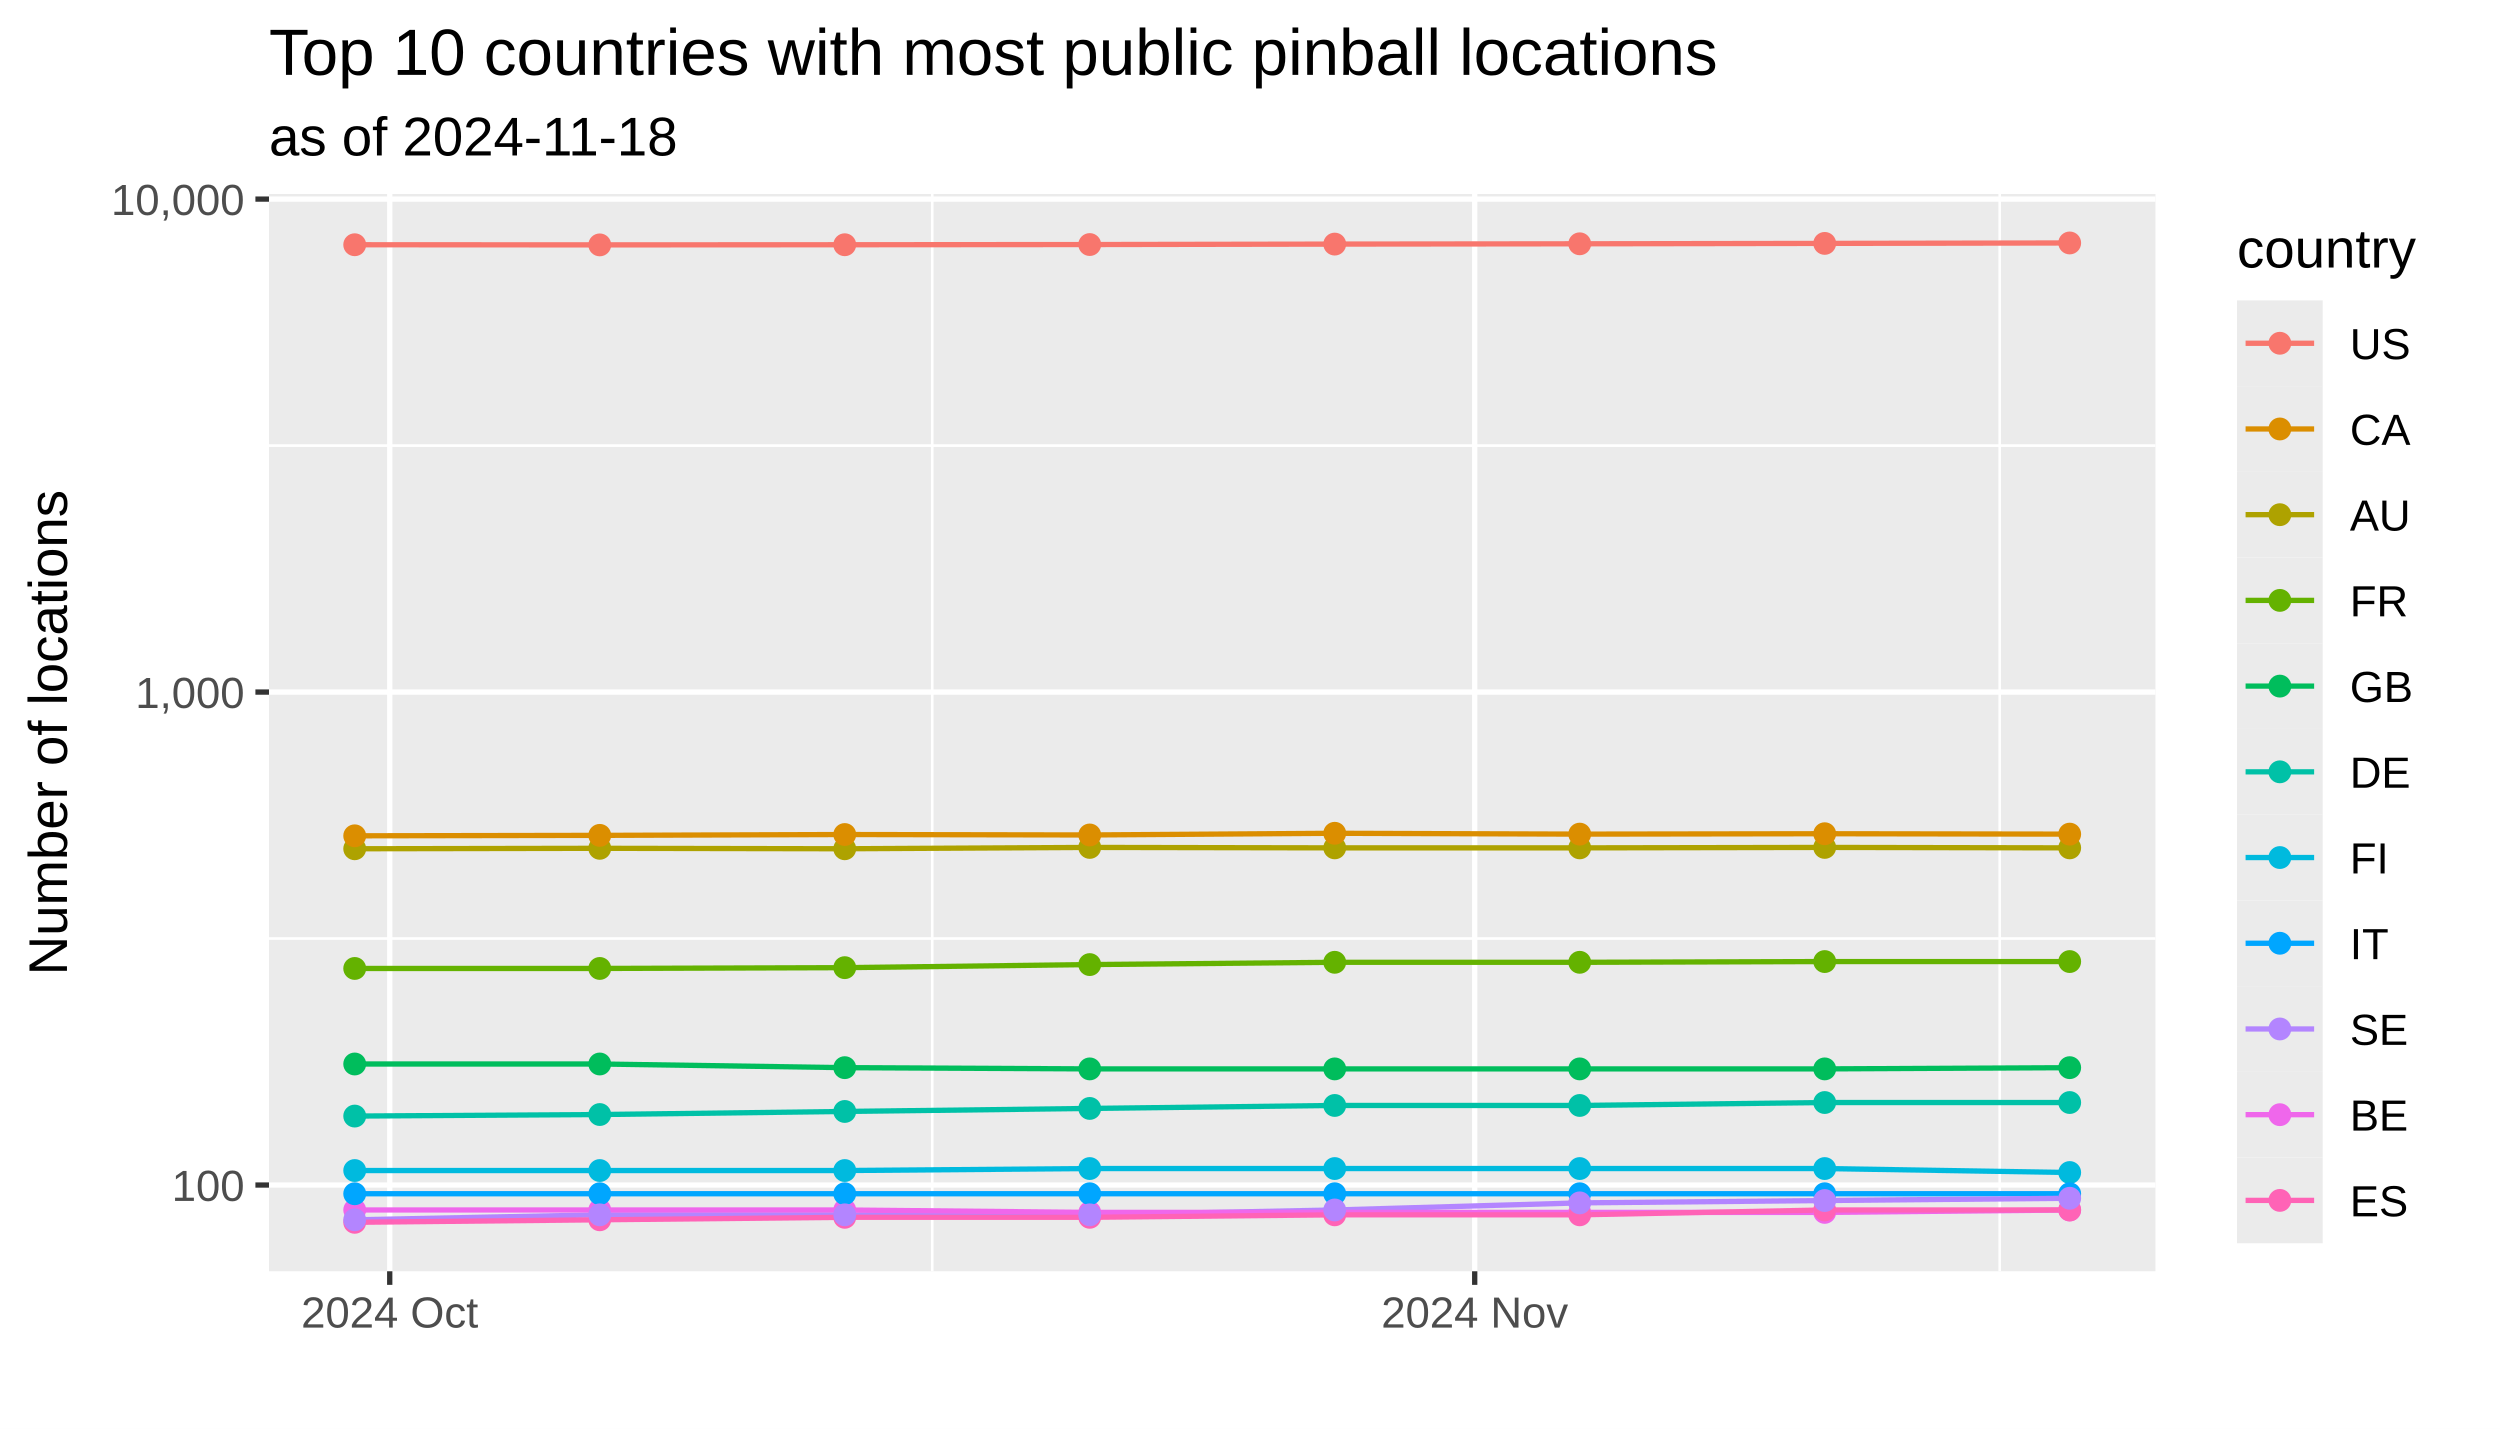
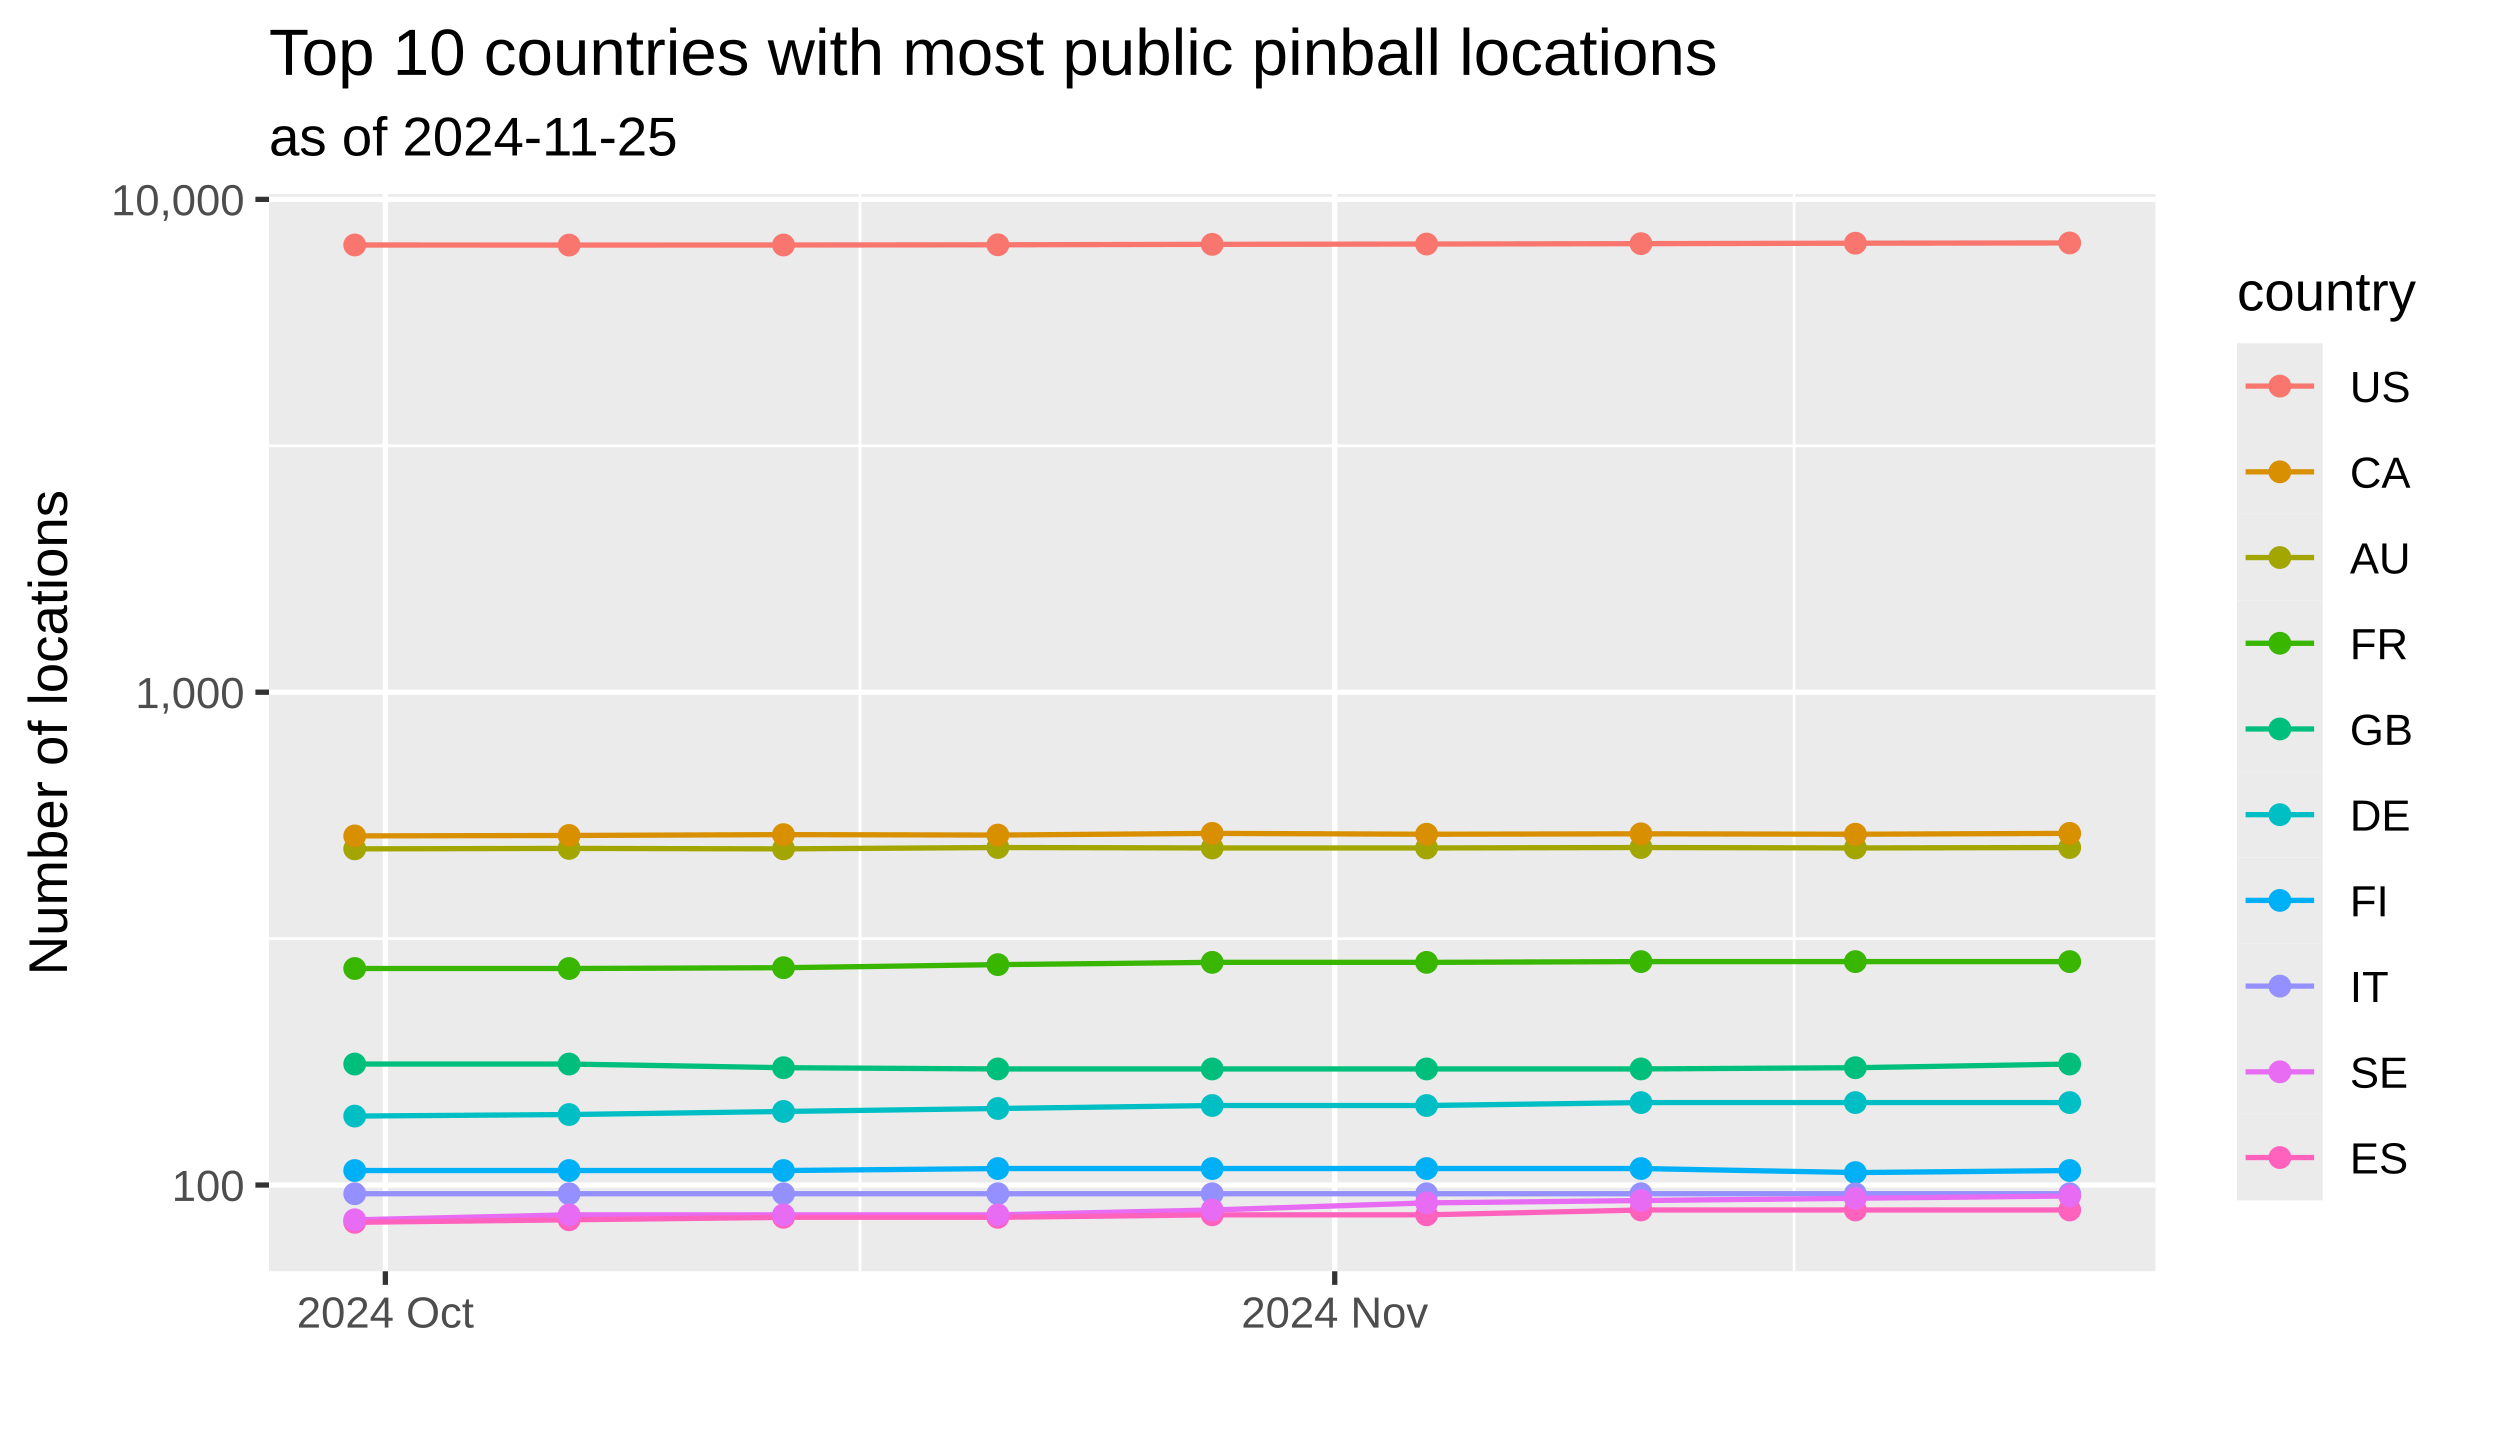
<svg xmlns="http://www.w3.org/2000/svg" class="svglite" width="504.00pt" height="288.00pt" viewBox="0 0 504.00 288.00">
  <defs>
    <style type="text/css">
    .svglite line, .svglite polyline, .svglite polygon, .svglite path, .svglite rect, .svglite circle {
      fill: none;
      stroke: #000000;
      stroke-linecap: round;
      stroke-linejoin: round;
      stroke-miterlimit: 10.00;
    }
    .svglite text {
      white-space: pre;
    }
  </style>
  </defs>
  <rect width="100%" height="100%" style="stroke: none; fill: #FFFFFF;" />
  <defs>
    <clipPath id="cpMC4wMHw1MDQuMDB8MC4wMHwyODguMDA=">
      <rect x="0.00" y="0.00" width="504.00" height="288.00" />
    </clipPath>
  </defs>
  <g clip-path="url(#cpMC4wMHw1MDQuMDB8MC4wMHwyODguMDA=)">
    <rect x="-0" y="0.00" width="504.00" height="288.00" style="stroke-width: 1.07; stroke: #FFFFFF; fill: #FFFFFF;" />
  </g>
  <defs>
    <clipPath id="cpNTQuMjN8NDM0LjU0fDM5LjExfDI1Ni4yOQ==">
      <rect x="54.23" y="39.11" width="380.31" height="217.18" />
    </clipPath>
  </defs>
  <g clip-path="url(#cpNTQuMjN8NDM0LjU0fDM5LjExfDI1Ni4yOQ==)">
    <rect x="54.23" y="39.11" width="380.31" height="217.18" style="stroke-width: 1.07; stroke: none; fill: #EBEBEB;" />
-     <polyline points="54.23,189.21 434.54,189.21 " style="stroke-width: 0.53; stroke: #FFFFFF; stroke-linecap: butt;" />
-     <polyline points="54.23,89.83 434.54,89.83 " style="stroke-width: 0.53; stroke: #FFFFFF; stroke-linecap: butt;" />
-     <polyline points="187.94,256.29 187.94,39.11 " style="stroke-width: 0.53; stroke: #FFFFFF; stroke-linecap: butt;" />
-     <polyline points="403.14,256.29 403.14,39.11 " style="stroke-width: 0.53; stroke: #FFFFFF; stroke-linecap: butt;" />
+     <polyline points="54.23,189.22 434.54,189.22 " style="stroke-width: 0.53; stroke: #FFFFFF; stroke-linecap: butt;" />
+     <polyline points="54.23,89.87 434.54,89.87 " style="stroke-width: 0.53; stroke: #FFFFFF; stroke-linecap: butt;" />
+     <polyline points="173.38,256.29 173.38,39.11 " style="stroke-width: 0.53; stroke: #FFFFFF; stroke-linecap: butt;" />
+     <polyline points="361.69,256.29 361.69,39.11 " style="stroke-width: 0.53; stroke: #FFFFFF; stroke-linecap: butt;" />
    <polyline points="54.23,238.90 434.54,238.90 " style="stroke-width: 1.07; stroke: #FFFFFF; stroke-linecap: butt;" />
-     <polyline points="54.23,139.52 434.54,139.52 " style="stroke-width: 1.07; stroke: #FFFFFF; stroke-linecap: butt;" />
-     <polyline points="54.23,40.14 434.54,40.14 " style="stroke-width: 1.07; stroke: #FFFFFF; stroke-linecap: butt;" />
-     <polyline points="78.57,256.29 78.57,39.11 " style="stroke-width: 1.07; stroke: #FFFFFF; stroke-linecap: butt;" />
-     <polyline points="297.30,256.29 297.30,39.11 " style="stroke-width: 1.07; stroke: #FFFFFF; stroke-linecap: butt;" />
-     <polyline points="71.51,49.34 120.91,49.37 170.30,49.34 219.69,49.30 269.08,49.21 318.47,49.15 367.86,49.07 417.25,48.98 " style="stroke-width: 1.07; stroke: #F8766D; stroke-linecap: butt;" />
-     <polyline points="71.51,168.50 120.91,168.41 170.30,168.24 219.69,168.33 269.08,167.99 318.47,168.16 367.86,168.08 417.25,168.16 " style="stroke-width: 1.07; stroke: #DB8E00; stroke-linecap: butt;" />
-     <polyline points="71.51,171.11 120.91,171.02 170.30,171.11 219.69,170.84 269.08,170.93 318.47,170.93 367.86,170.84 417.25,170.93 " style="stroke-width: 1.07; stroke: #AEA200; stroke-linecap: butt;" />
-     <polyline points="71.51,195.24 120.91,195.24 170.30,195.08 219.69,194.46 269.08,194.00 318.47,194.00 367.86,193.85 417.25,193.85 " style="stroke-width: 1.07; stroke: #64B200; stroke-linecap: butt;" />
-     <polyline points="71.51,214.50 120.91,214.50 170.30,215.24 219.69,215.49 269.08,215.49 318.47,215.49 367.86,215.49 417.25,215.24 " style="stroke-width: 1.07; stroke: #00BD5C; stroke-linecap: butt;" />
-     <polyline points="71.51,225.00 120.91,224.69 170.30,224.07 219.69,223.46 269.08,222.86 318.47,222.86 367.86,222.27 417.25,222.27 " style="stroke-width: 1.07; stroke: #00C1A7; stroke-linecap: butt;" />
-     <polyline points="71.51,235.98 120.91,235.98 170.30,235.98 219.69,235.58 269.08,235.58 318.47,235.58 367.86,235.58 417.25,236.38 " style="stroke-width: 1.07; stroke: #00BADE; stroke-linecap: butt;" />
-     <polyline points="71.51,240.66 120.91,240.66 170.30,240.66 219.69,240.66 269.08,240.66 318.47,240.66 367.86,240.66 417.25,240.66 " style="stroke-width: 1.07; stroke: #00A6FF; stroke-linecap: butt;" />
-     <polyline points="71.51,245.91 120.91,244.91 170.30,244.91 219.69,244.91 269.08,243.93 318.47,242.50 367.86,242.03 417.25,241.57 " style="stroke-width: 1.07; stroke: #B385FF; stroke-linecap: butt;" />
-     <polyline points="71.51,243.93 120.91,243.93 170.30,243.93 219.69,244.42 269.08,244.42 318.47,244.42 367.86,244.42 417.25,243.93 " style="stroke-width: 1.07; stroke: #EF67EB; stroke-linecap: butt;" />
-     <polyline points="71.51,246.42 120.91,245.91 170.30,245.41 219.69,245.41 269.08,244.91 318.47,244.91 367.86,243.93 417.25,243.93 " style="stroke-width: 1.07; stroke: #FF63B6; stroke-linecap: butt;" />
-     <circle cx="71.51" cy="171.11" r="1.95" style="stroke-width: 0.71; stroke: #AEA200; fill: #AEA200;" />
-     <circle cx="71.51" cy="243.93" r="1.95" style="stroke-width: 0.71; stroke: #EF67EB; fill: #EF67EB;" />
-     <circle cx="71.51" cy="168.50" r="1.95" style="stroke-width: 0.71; stroke: #DB8E00; fill: #DB8E00;" />
-     <circle cx="71.51" cy="225.00" r="1.95" style="stroke-width: 0.71; stroke: #00C1A7; fill: #00C1A7;" />
-     <circle cx="71.51" cy="246.42" r="1.95" style="stroke-width: 0.71; stroke: #FF63B6; fill: #FF63B6;" />
-     <circle cx="71.51" cy="235.98" r="1.95" style="stroke-width: 0.71; stroke: #00BADE; fill: #00BADE;" />
-     <circle cx="71.51" cy="195.24" r="1.95" style="stroke-width: 0.71; stroke: #64B200; fill: #64B200;" />
-     <circle cx="71.51" cy="214.50" r="1.95" style="stroke-width: 0.71; stroke: #00BD5C; fill: #00BD5C;" />
-     <circle cx="71.51" cy="240.66" r="1.95" style="stroke-width: 0.71; stroke: #00A6FF; fill: #00A6FF;" />
-     <circle cx="71.51" cy="245.91" r="1.95" style="stroke-width: 0.71; stroke: #B385FF; fill: #B385FF;" />
-     <circle cx="71.51" cy="49.34" r="1.95" style="stroke-width: 0.71; stroke: #F8766D; fill: #F8766D;" />
-     <circle cx="120.91" cy="171.02" r="1.95" style="stroke-width: 0.71; stroke: #AEA200; fill: #AEA200;" />
-     <circle cx="120.91" cy="243.93" r="1.95" style="stroke-width: 0.71; stroke: #EF67EB; fill: #EF67EB;" />
-     <circle cx="120.91" cy="168.41" r="1.95" style="stroke-width: 0.71; stroke: #DB8E00; fill: #DB8E00;" />
-     <circle cx="120.91" cy="224.69" r="1.95" style="stroke-width: 0.71; stroke: #00C1A7; fill: #00C1A7;" />
-     <circle cx="120.91" cy="245.91" r="1.95" style="stroke-width: 0.71; stroke: #FF63B6; fill: #FF63B6;" />
-     <circle cx="120.91" cy="235.98" r="1.95" style="stroke-width: 0.71; stroke: #00BADE; fill: #00BADE;" />
-     <circle cx="120.91" cy="195.24" r="1.95" style="stroke-width: 0.71; stroke: #64B200; fill: #64B200;" />
-     <circle cx="120.91" cy="214.50" r="1.95" style="stroke-width: 0.71; stroke: #00BD5C; fill: #00BD5C;" />
-     <circle cx="120.91" cy="240.66" r="1.95" style="stroke-width: 0.71; stroke: #00A6FF; fill: #00A6FF;" />
-     <circle cx="120.91" cy="244.91" r="1.95" style="stroke-width: 0.71; stroke: #B385FF; fill: #B385FF;" />
-     <circle cx="120.91" cy="49.37" r="1.95" style="stroke-width: 0.71; stroke: #F8766D; fill: #F8766D;" />
-     <circle cx="170.30" cy="171.11" r="1.95" style="stroke-width: 0.71; stroke: #AEA200; fill: #AEA200;" />
-     <circle cx="170.30" cy="243.93" r="1.95" style="stroke-width: 0.71; stroke: #EF67EB; fill: #EF67EB;" />
-     <circle cx="170.30" cy="168.24" r="1.95" style="stroke-width: 0.71; stroke: #DB8E00; fill: #DB8E00;" />
-     <circle cx="170.30" cy="224.07" r="1.95" style="stroke-width: 0.71; stroke: #00C1A7; fill: #00C1A7;" />
-     <circle cx="170.30" cy="245.41" r="1.95" style="stroke-width: 0.71; stroke: #FF63B6; fill: #FF63B6;" />
-     <circle cx="170.30" cy="235.98" r="1.95" style="stroke-width: 0.71; stroke: #00BADE; fill: #00BADE;" />
-     <circle cx="170.30" cy="195.08" r="1.95" style="stroke-width: 0.71; stroke: #64B200; fill: #64B200;" />
-     <circle cx="170.30" cy="215.24" r="1.95" style="stroke-width: 0.71; stroke: #00BD5C; fill: #00BD5C;" />
-     <circle cx="170.30" cy="240.66" r="1.95" style="stroke-width: 0.71; stroke: #00A6FF; fill: #00A6FF;" />
-     <circle cx="170.30" cy="244.91" r="1.95" style="stroke-width: 0.71; stroke: #B385FF; fill: #B385FF;" />
-     <circle cx="170.30" cy="49.34" r="1.95" style="stroke-width: 0.71; stroke: #F8766D; fill: #F8766D;" />
-     <circle cx="219.69" cy="170.84" r="1.95" style="stroke-width: 0.71; stroke: #AEA200; fill: #AEA200;" />
-     <circle cx="219.69" cy="244.42" r="1.95" style="stroke-width: 0.71; stroke: #EF67EB; fill: #EF67EB;" />
-     <circle cx="219.69" cy="168.33" r="1.95" style="stroke-width: 0.71; stroke: #DB8E00; fill: #DB8E00;" />
-     <circle cx="219.69" cy="223.46" r="1.95" style="stroke-width: 0.71; stroke: #00C1A7; fill: #00C1A7;" />
-     <circle cx="219.69" cy="245.41" r="1.95" style="stroke-width: 0.71; stroke: #FF63B6; fill: #FF63B6;" />
-     <circle cx="219.69" cy="235.58" r="1.95" style="stroke-width: 0.71; stroke: #00BADE; fill: #00BADE;" />
-     <circle cx="219.69" cy="194.46" r="1.95" style="stroke-width: 0.71; stroke: #64B200; fill: #64B200;" />
-     <circle cx="219.69" cy="215.49" r="1.95" style="stroke-width: 0.71; stroke: #00BD5C; fill: #00BD5C;" />
-     <circle cx="219.69" cy="240.66" r="1.95" style="stroke-width: 0.71; stroke: #00A6FF; fill: #00A6FF;" />
-     <circle cx="219.69" cy="244.91" r="1.95" style="stroke-width: 0.71; stroke: #B385FF; fill: #B385FF;" />
-     <circle cx="219.69" cy="49.30" r="1.95" style="stroke-width: 0.71; stroke: #F8766D; fill: #F8766D;" />
-     <circle cx="269.08" cy="170.93" r="1.95" style="stroke-width: 0.71; stroke: #AEA200; fill: #AEA200;" />
-     <circle cx="269.08" cy="244.42" r="1.95" style="stroke-width: 0.71; stroke: #EF67EB; fill: #EF67EB;" />
-     <circle cx="269.08" cy="167.99" r="1.95" style="stroke-width: 0.71; stroke: #DB8E00; fill: #DB8E00;" />
-     <circle cx="269.08" cy="222.86" r="1.95" style="stroke-width: 0.71; stroke: #00C1A7; fill: #00C1A7;" />
-     <circle cx="269.08" cy="244.91" r="1.95" style="stroke-width: 0.71; stroke: #FF63B6; fill: #FF63B6;" />
-     <circle cx="269.08" cy="235.58" r="1.95" style="stroke-width: 0.71; stroke: #00BADE; fill: #00BADE;" />
-     <circle cx="269.08" cy="194.00" r="1.95" style="stroke-width: 0.71; stroke: #64B200; fill: #64B200;" />
-     <circle cx="269.08" cy="215.49" r="1.95" style="stroke-width: 0.71; stroke: #00BD5C; fill: #00BD5C;" />
-     <circle cx="269.08" cy="240.66" r="1.95" style="stroke-width: 0.71; stroke: #00A6FF; fill: #00A6FF;" />
-     <circle cx="269.08" cy="243.93" r="1.95" style="stroke-width: 0.71; stroke: #B385FF; fill: #B385FF;" />
-     <circle cx="269.08" cy="49.21" r="1.95" style="stroke-width: 0.71; stroke: #F8766D; fill: #F8766D;" />
-     <circle cx="318.47" cy="170.93" r="1.95" style="stroke-width: 0.71; stroke: #AEA200; fill: #AEA200;" />
-     <circle cx="318.47" cy="244.42" r="1.95" style="stroke-width: 0.71; stroke: #EF67EB; fill: #EF67EB;" />
-     <circle cx="318.47" cy="168.16" r="1.95" style="stroke-width: 0.71; stroke: #DB8E00; fill: #DB8E00;" />
-     <circle cx="318.47" cy="222.86" r="1.95" style="stroke-width: 0.71; stroke: #00C1A7; fill: #00C1A7;" />
-     <circle cx="318.47" cy="244.91" r="1.95" style="stroke-width: 0.71; stroke: #FF63B6; fill: #FF63B6;" />
-     <circle cx="318.47" cy="235.58" r="1.95" style="stroke-width: 0.71; stroke: #00BADE; fill: #00BADE;" />
-     <circle cx="318.47" cy="194.00" r="1.95" style="stroke-width: 0.71; stroke: #64B200; fill: #64B200;" />
-     <circle cx="318.47" cy="215.49" r="1.95" style="stroke-width: 0.71; stroke: #00BD5C; fill: #00BD5C;" />
-     <circle cx="318.47" cy="240.66" r="1.95" style="stroke-width: 0.71; stroke: #00A6FF; fill: #00A6FF;" />
-     <circle cx="318.47" cy="242.50" r="1.95" style="stroke-width: 0.71; stroke: #B385FF; fill: #B385FF;" />
-     <circle cx="318.47" cy="49.15" r="1.95" style="stroke-width: 0.71; stroke: #F8766D; fill: #F8766D;" />
-     <circle cx="367.86" cy="170.84" r="1.95" style="stroke-width: 0.71; stroke: #AEA200; fill: #AEA200;" />
-     <circle cx="367.86" cy="244.42" r="1.95" style="stroke-width: 0.71; stroke: #EF67EB; fill: #EF67EB;" />
-     <circle cx="367.86" cy="168.08" r="1.95" style="stroke-width: 0.71; stroke: #DB8E00; fill: #DB8E00;" />
-     <circle cx="367.86" cy="222.27" r="1.95" style="stroke-width: 0.71; stroke: #00C1A7; fill: #00C1A7;" />
-     <circle cx="367.86" cy="243.93" r="1.95" style="stroke-width: 0.71; stroke: #FF63B6; fill: #FF63B6;" />
-     <circle cx="367.86" cy="235.58" r="1.95" style="stroke-width: 0.71; stroke: #00BADE; fill: #00BADE;" />
-     <circle cx="367.86" cy="193.85" r="1.95" style="stroke-width: 0.71; stroke: #64B200; fill: #64B200;" />
-     <circle cx="367.86" cy="215.49" r="1.95" style="stroke-width: 0.71; stroke: #00BD5C; fill: #00BD5C;" />
-     <circle cx="367.86" cy="240.66" r="1.95" style="stroke-width: 0.71; stroke: #00A6FF; fill: #00A6FF;" />
-     <circle cx="367.86" cy="242.03" r="1.95" style="stroke-width: 0.71; stroke: #B385FF; fill: #B385FF;" />
-     <circle cx="367.86" cy="49.07" r="1.95" style="stroke-width: 0.71; stroke: #F8766D; fill: #F8766D;" />
-     <circle cx="417.25" cy="170.93" r="1.95" style="stroke-width: 0.71; stroke: #AEA200; fill: #AEA200;" />
-     <circle cx="417.25" cy="243.93" r="1.95" style="stroke-width: 0.71; stroke: #EF67EB; fill: #EF67EB;" />
-     <circle cx="417.25" cy="168.16" r="1.95" style="stroke-width: 0.71; stroke: #DB8E00; fill: #DB8E00;" />
-     <circle cx="417.25" cy="222.27" r="1.95" style="stroke-width: 0.71; stroke: #00C1A7; fill: #00C1A7;" />
-     <circle cx="417.25" cy="243.93" r="1.95" style="stroke-width: 0.71; stroke: #FF63B6; fill: #FF63B6;" />
-     <circle cx="417.25" cy="236.38" r="1.95" style="stroke-width: 0.71; stroke: #00BADE; fill: #00BADE;" />
-     <circle cx="417.25" cy="193.85" r="1.95" style="stroke-width: 0.71; stroke: #64B200; fill: #64B200;" />
-     <circle cx="417.25" cy="215.24" r="1.95" style="stroke-width: 0.71; stroke: #00BD5C; fill: #00BD5C;" />
-     <circle cx="417.25" cy="240.66" r="1.95" style="stroke-width: 0.71; stroke: #00A6FF; fill: #00A6FF;" />
-     <circle cx="417.25" cy="241.57" r="1.95" style="stroke-width: 0.71; stroke: #B385FF; fill: #B385FF;" />
+     <polyline points="54.23,139.55 434.54,139.55 " style="stroke-width: 1.07; stroke: #FFFFFF; stroke-linecap: butt;" />
+     <polyline points="54.23,40.19 434.54,40.19 " style="stroke-width: 1.07; stroke: #FFFFFF; stroke-linecap: butt;" />
+     <polyline points="77.69,256.29 77.69,39.11 " style="stroke-width: 1.07; stroke: #FFFFFF; stroke-linecap: butt;" />
+     <polyline points="269.08,256.29 269.08,39.11 " style="stroke-width: 1.07; stroke: #FFFFFF; stroke-linecap: butt;" />
+     <polyline points="71.51,49.39 114.73,49.41 157.95,49.39 201.17,49.35 244.38,49.26 287.60,49.20 330.82,49.12 374.04,49.03 417.25,48.98 " style="stroke-width: 1.07; stroke: #F8766D; stroke-linecap: butt;" />
+     <polyline points="71.51,168.52 114.73,168.43 157.95,168.26 201.17,168.35 244.38,168.01 287.60,168.18 330.82,168.10 374.04,168.18 417.25,168.01 " style="stroke-width: 1.07; stroke: #D89000; stroke-linecap: butt;" />
+     <polyline points="71.51,171.13 114.73,171.04 157.95,171.13 201.17,170.86 244.38,170.95 287.60,170.95 330.82,170.86 374.04,170.95 417.25,170.86 " style="stroke-width: 1.07; stroke: #A3A500; stroke-linecap: butt;" />
+     <polyline points="71.51,195.25 114.73,195.25 157.95,195.09 201.17,194.47 244.38,194.01 287.60,194.01 330.82,193.86 374.04,193.86 417.25,193.86 " style="stroke-width: 1.07; stroke: #39B600; stroke-linecap: butt;" />
+     <polyline points="71.51,214.51 114.73,214.51 157.95,215.25 201.17,215.50 244.38,215.50 287.60,215.50 330.82,215.50 374.04,215.25 417.25,214.51 " style="stroke-width: 1.07; stroke: #00BF7D; stroke-linecap: butt;" />
+     <polyline points="71.51,225.00 114.73,224.69 157.95,224.07 201.17,223.47 244.38,222.87 287.60,222.87 330.82,222.28 374.04,222.28 417.25,222.28 " style="stroke-width: 1.07; stroke: #00BFC4; stroke-linecap: butt;" />
+     <polyline points="71.51,235.98 114.73,235.98 157.95,235.98 201.17,235.58 244.38,235.58 287.60,235.58 330.82,235.58 374.04,236.39 417.25,235.98 " style="stroke-width: 1.07; stroke: #00B0F6; stroke-linecap: butt;" />
+     <polyline points="71.51,240.66 114.73,240.66 157.95,240.66 201.17,240.66 244.38,240.66 287.60,240.66 330.82,240.66 374.04,240.66 417.25,240.66 " style="stroke-width: 1.07; stroke: #9590FF; stroke-linecap: butt;" />
+     <polyline points="71.51,245.91 114.73,244.91 157.95,244.91 201.17,244.91 244.38,243.93 287.60,242.50 330.82,242.03 374.04,241.57 417.25,241.11 " style="stroke-width: 1.07; stroke: #E76BF3; stroke-linecap: butt;" />
+     <polyline points="71.51,246.42 114.73,245.91 157.95,245.41 201.17,245.41 244.38,244.91 287.60,244.91 330.82,243.93 374.04,243.93 417.25,243.93 " style="stroke-width: 1.07; stroke: #FF62BC; stroke-linecap: butt;" />
+     <circle cx="71.51" cy="171.13" r="1.95" style="stroke-width: 0.71; stroke: #A3A500; fill: #A3A500;" />
+     <circle cx="71.51" cy="168.52" r="1.95" style="stroke-width: 0.71; stroke: #D89000; fill: #D89000;" />
+     <circle cx="71.51" cy="225.00" r="1.95" style="stroke-width: 0.71; stroke: #00BFC4; fill: #00BFC4;" />
+     <circle cx="71.51" cy="246.42" r="1.95" style="stroke-width: 0.71; stroke: #FF62BC; fill: #FF62BC;" />
+     <circle cx="71.51" cy="235.98" r="1.95" style="stroke-width: 0.71; stroke: #00B0F6; fill: #00B0F6;" />
+     <circle cx="71.51" cy="195.25" r="1.95" style="stroke-width: 0.71; stroke: #39B600; fill: #39B600;" />
+     <circle cx="71.51" cy="214.51" r="1.95" style="stroke-width: 0.71; stroke: #00BF7D; fill: #00BF7D;" />
+     <circle cx="71.51" cy="240.66" r="1.95" style="stroke-width: 0.71; stroke: #9590FF; fill: #9590FF;" />
+     <circle cx="71.51" cy="245.91" r="1.95" style="stroke-width: 0.71; stroke: #E76BF3; fill: #E76BF3;" />
+     <circle cx="71.51" cy="49.39" r="1.95" style="stroke-width: 0.71; stroke: #F8766D; fill: #F8766D;" />
+     <circle cx="114.73" cy="171.04" r="1.95" style="stroke-width: 0.71; stroke: #A3A500; fill: #A3A500;" />
+     <circle cx="114.73" cy="168.43" r="1.95" style="stroke-width: 0.71; stroke: #D89000; fill: #D89000;" />
+     <circle cx="114.73" cy="224.69" r="1.95" style="stroke-width: 0.71; stroke: #00BFC4; fill: #00BFC4;" />
+     <circle cx="114.73" cy="245.91" r="1.95" style="stroke-width: 0.71; stroke: #FF62BC; fill: #FF62BC;" />
+     <circle cx="114.73" cy="235.98" r="1.95" style="stroke-width: 0.71; stroke: #00B0F6; fill: #00B0F6;" />
+     <circle cx="114.73" cy="195.25" r="1.95" style="stroke-width: 0.71; stroke: #39B600; fill: #39B600;" />
+     <circle cx="114.73" cy="214.51" r="1.95" style="stroke-width: 0.71; stroke: #00BF7D; fill: #00BF7D;" />
+     <circle cx="114.73" cy="240.66" r="1.95" style="stroke-width: 0.71; stroke: #9590FF; fill: #9590FF;" />
+     <circle cx="114.73" cy="244.91" r="1.95" style="stroke-width: 0.71; stroke: #E76BF3; fill: #E76BF3;" />
+     <circle cx="114.73" cy="49.41" r="1.95" style="stroke-width: 0.71; stroke: #F8766D; fill: #F8766D;" />
+     <circle cx="157.95" cy="171.13" r="1.95" style="stroke-width: 0.71; stroke: #A3A500; fill: #A3A500;" />
+     <circle cx="157.95" cy="168.26" r="1.95" style="stroke-width: 0.71; stroke: #D89000; fill: #D89000;" />
+     <circle cx="157.95" cy="224.07" r="1.95" style="stroke-width: 0.71; stroke: #00BFC4; fill: #00BFC4;" />
+     <circle cx="157.95" cy="245.41" r="1.95" style="stroke-width: 0.71; stroke: #FF62BC; fill: #FF62BC;" />
+     <circle cx="157.95" cy="235.98" r="1.95" style="stroke-width: 0.71; stroke: #00B0F6; fill: #00B0F6;" />
+     <circle cx="157.95" cy="195.09" r="1.95" style="stroke-width: 0.71; stroke: #39B600; fill: #39B600;" />
+     <circle cx="157.95" cy="215.25" r="1.95" style="stroke-width: 0.71; stroke: #00BF7D; fill: #00BF7D;" />
+     <circle cx="157.95" cy="240.66" r="1.95" style="stroke-width: 0.71; stroke: #9590FF; fill: #9590FF;" />
+     <circle cx="157.95" cy="244.91" r="1.95" style="stroke-width: 0.71; stroke: #E76BF3; fill: #E76BF3;" />
+     <circle cx="157.95" cy="49.39" r="1.95" style="stroke-width: 0.71; stroke: #F8766D; fill: #F8766D;" />
+     <circle cx="201.17" cy="170.86" r="1.95" style="stroke-width: 0.71; stroke: #A3A500; fill: #A3A500;" />
+     <circle cx="201.17" cy="168.35" r="1.95" style="stroke-width: 0.71; stroke: #D89000; fill: #D89000;" />
+     <circle cx="201.17" cy="223.47" r="1.95" style="stroke-width: 0.71; stroke: #00BFC4; fill: #00BFC4;" />
+     <circle cx="201.17" cy="245.41" r="1.95" style="stroke-width: 0.71; stroke: #FF62BC; fill: #FF62BC;" />
+     <circle cx="201.17" cy="235.58" r="1.95" style="stroke-width: 0.71; stroke: #00B0F6; fill: #00B0F6;" />
+     <circle cx="201.17" cy="194.47" r="1.95" style="stroke-width: 0.71; stroke: #39B600; fill: #39B600;" />
+     <circle cx="201.17" cy="215.50" r="1.95" style="stroke-width: 0.71; stroke: #00BF7D; fill: #00BF7D;" />
+     <circle cx="201.17" cy="240.66" r="1.95" style="stroke-width: 0.71; stroke: #9590FF; fill: #9590FF;" />
+     <circle cx="201.17" cy="244.91" r="1.95" style="stroke-width: 0.71; stroke: #E76BF3; fill: #E76BF3;" />
+     <circle cx="201.17" cy="49.35" r="1.95" style="stroke-width: 0.71; stroke: #F8766D; fill: #F8766D;" />
+     <circle cx="244.38" cy="170.95" r="1.95" style="stroke-width: 0.71; stroke: #A3A500; fill: #A3A500;" />
+     <circle cx="244.38" cy="168.01" r="1.95" style="stroke-width: 0.71; stroke: #D89000; fill: #D89000;" />
+     <circle cx="244.38" cy="222.87" r="1.95" style="stroke-width: 0.71; stroke: #00BFC4; fill: #00BFC4;" />
+     <circle cx="244.38" cy="244.91" r="1.95" style="stroke-width: 0.71; stroke: #FF62BC; fill: #FF62BC;" />
+     <circle cx="244.38" cy="235.58" r="1.95" style="stroke-width: 0.71; stroke: #00B0F6; fill: #00B0F6;" />
+     <circle cx="244.38" cy="194.01" r="1.95" style="stroke-width: 0.71; stroke: #39B600; fill: #39B600;" />
+     <circle cx="244.38" cy="215.50" r="1.95" style="stroke-width: 0.71; stroke: #00BF7D; fill: #00BF7D;" />
+     <circle cx="244.38" cy="240.66" r="1.95" style="stroke-width: 0.71; stroke: #9590FF; fill: #9590FF;" />
+     <circle cx="244.38" cy="243.93" r="1.95" style="stroke-width: 0.71; stroke: #E76BF3; fill: #E76BF3;" />
+     <circle cx="244.38" cy="49.26" r="1.95" style="stroke-width: 0.71; stroke: #F8766D; fill: #F8766D;" />
+     <circle cx="287.60" cy="170.95" r="1.95" style="stroke-width: 0.71; stroke: #A3A500; fill: #A3A500;" />
+     <circle cx="287.60" cy="168.18" r="1.95" style="stroke-width: 0.71; stroke: #D89000; fill: #D89000;" />
+     <circle cx="287.60" cy="222.87" r="1.95" style="stroke-width: 0.71; stroke: #00BFC4; fill: #00BFC4;" />
+     <circle cx="287.60" cy="244.91" r="1.95" style="stroke-width: 0.71; stroke: #FF62BC; fill: #FF62BC;" />
+     <circle cx="287.60" cy="235.58" r="1.95" style="stroke-width: 0.71; stroke: #00B0F6; fill: #00B0F6;" />
+     <circle cx="287.60" cy="194.01" r="1.95" style="stroke-width: 0.71; stroke: #39B600; fill: #39B600;" />
+     <circle cx="287.60" cy="215.50" r="1.95" style="stroke-width: 0.71; stroke: #00BF7D; fill: #00BF7D;" />
+     <circle cx="287.60" cy="240.66" r="1.95" style="stroke-width: 0.71; stroke: #9590FF; fill: #9590FF;" />
+     <circle cx="287.60" cy="242.50" r="1.95" style="stroke-width: 0.71; stroke: #E76BF3; fill: #E76BF3;" />
+     <circle cx="287.60" cy="49.20" r="1.95" style="stroke-width: 0.71; stroke: #F8766D; fill: #F8766D;" />
+     <circle cx="330.82" cy="170.86" r="1.95" style="stroke-width: 0.71; stroke: #A3A500; fill: #A3A500;" />
+     <circle cx="330.82" cy="168.10" r="1.95" style="stroke-width: 0.71; stroke: #D89000; fill: #D89000;" />
+     <circle cx="330.82" cy="222.28" r="1.95" style="stroke-width: 0.71; stroke: #00BFC4; fill: #00BFC4;" />
+     <circle cx="330.82" cy="243.93" r="1.95" style="stroke-width: 0.71; stroke: #FF62BC; fill: #FF62BC;" />
+     <circle cx="330.82" cy="235.58" r="1.95" style="stroke-width: 0.71; stroke: #00B0F6; fill: #00B0F6;" />
+     <circle cx="330.82" cy="193.86" r="1.95" style="stroke-width: 0.71; stroke: #39B600; fill: #39B600;" />
+     <circle cx="330.82" cy="215.50" r="1.95" style="stroke-width: 0.71; stroke: #00BF7D; fill: #00BF7D;" />
+     <circle cx="330.82" cy="240.66" r="1.95" style="stroke-width: 0.71; stroke: #9590FF; fill: #9590FF;" />
+     <circle cx="330.82" cy="242.03" r="1.95" style="stroke-width: 0.71; stroke: #E76BF3; fill: #E76BF3;" />
+     <circle cx="330.82" cy="49.12" r="1.95" style="stroke-width: 0.71; stroke: #F8766D; fill: #F8766D;" />
+     <circle cx="374.04" cy="170.95" r="1.95" style="stroke-width: 0.71; stroke: #A3A500; fill: #A3A500;" />
+     <circle cx="374.04" cy="168.18" r="1.95" style="stroke-width: 0.71; stroke: #D89000; fill: #D89000;" />
+     <circle cx="374.04" cy="222.28" r="1.95" style="stroke-width: 0.71; stroke: #00BFC4; fill: #00BFC4;" />
+     <circle cx="374.04" cy="243.93" r="1.95" style="stroke-width: 0.71; stroke: #FF62BC; fill: #FF62BC;" />
+     <circle cx="374.04" cy="236.39" r="1.95" style="stroke-width: 0.71; stroke: #00B0F6; fill: #00B0F6;" />
+     <circle cx="374.04" cy="193.86" r="1.95" style="stroke-width: 0.71; stroke: #39B600; fill: #39B600;" />
+     <circle cx="374.04" cy="215.25" r="1.95" style="stroke-width: 0.71; stroke: #00BF7D; fill: #00BF7D;" />
+     <circle cx="374.04" cy="240.66" r="1.95" style="stroke-width: 0.71; stroke: #9590FF; fill: #9590FF;" />
+     <circle cx="374.04" cy="241.57" r="1.95" style="stroke-width: 0.71; stroke: #E76BF3; fill: #E76BF3;" />
+     <circle cx="374.04" cy="49.03" r="1.95" style="stroke-width: 0.71; stroke: #F8766D; fill: #F8766D;" />
+     <circle cx="417.25" cy="170.86" r="1.95" style="stroke-width: 0.71; stroke: #A3A500; fill: #A3A500;" />
+     <circle cx="417.25" cy="168.01" r="1.95" style="stroke-width: 0.71; stroke: #D89000; fill: #D89000;" />
+     <circle cx="417.25" cy="222.28" r="1.95" style="stroke-width: 0.71; stroke: #00BFC4; fill: #00BFC4;" />
+     <circle cx="417.25" cy="243.93" r="1.95" style="stroke-width: 0.71; stroke: #FF62BC; fill: #FF62BC;" />
+     <circle cx="417.25" cy="235.98" r="1.95" style="stroke-width: 0.71; stroke: #00B0F6; fill: #00B0F6;" />
+     <circle cx="417.25" cy="193.86" r="1.95" style="stroke-width: 0.71; stroke: #39B600; fill: #39B600;" />
+     <circle cx="417.25" cy="214.51" r="1.95" style="stroke-width: 0.71; stroke: #00BF7D; fill: #00BF7D;" />
+     <circle cx="417.25" cy="240.66" r="1.95" style="stroke-width: 0.71; stroke: #9590FF; fill: #9590FF;" />
+     <circle cx="417.25" cy="241.11" r="1.95" style="stroke-width: 0.71; stroke: #E76BF3; fill: #E76BF3;" />
    <circle cx="417.25" cy="48.98" r="1.95" style="stroke-width: 0.71; stroke: #F8766D; fill: #F8766D;" />
  </g>
  <g clip-path="url(#cpMC4wMHw1MDQuMDB8MC4wMHwyODguMDA=)">
    <text x="49.30" y="242.11" text-anchor="end" style="font-size: 8.80px;fill: #4D4D4D; font-family: &quot;Liberation Sans&quot;;" textLength="16.78px" lengthAdjust="spacingAndGlyphs">100</text>
-     <text x="49.30" y="142.73" text-anchor="end" style="font-size: 8.80px;fill: #4D4D4D; font-family: &quot;Liberation Sans&quot;;" textLength="25.17px" lengthAdjust="spacingAndGlyphs">1,000</text>
-     <text x="49.30" y="43.35" text-anchor="end" style="font-size: 8.80px;fill: #4D4D4D; font-family: &quot;Liberation Sans&quot;;" textLength="30.77px" lengthAdjust="spacingAndGlyphs">10,000</text>
+     <text x="49.30" y="142.75" text-anchor="end" style="font-size: 8.80px;fill: #4D4D4D; font-family: &quot;Liberation Sans&quot;;" textLength="25.17px" lengthAdjust="spacingAndGlyphs">1,000</text>
+     <text x="49.30" y="43.40" text-anchor="end" style="font-size: 8.80px;fill: #4D4D4D; font-family: &quot;Liberation Sans&quot;;" textLength="30.77px" lengthAdjust="spacingAndGlyphs">10,000</text>
    <polyline points="51.49,238.90 54.23,238.90 " style="stroke-width: 1.07; stroke: #333333; stroke-linecap: butt;" />
-     <polyline points="51.49,139.52 54.23,139.52 " style="stroke-width: 1.07; stroke: #333333; stroke-linecap: butt;" />
-     <polyline points="51.49,40.14 54.23,40.14 " style="stroke-width: 1.07; stroke: #333333; stroke-linecap: butt;" />
-     <polyline points="78.57,259.03 78.57,256.29 " style="stroke-width: 1.07; stroke: #333333; stroke-linecap: butt;" />
-     <polyline points="297.30,259.03 297.30,256.29 " style="stroke-width: 1.07; stroke: #333333; stroke-linecap: butt;" />
-     <text x="78.57" y="267.64" text-anchor="middle" style="font-size: 8.80px;fill: #4D4D4D; font-family: &quot;Liberation Sans&quot;;" textLength="40.38px" lengthAdjust="spacingAndGlyphs">2024 Oct</text>
-     <text x="297.30" y="267.64" text-anchor="middle" style="font-size: 8.80px;fill: #4D4D4D; font-family: &quot;Liberation Sans&quot;;" textLength="42.34px" lengthAdjust="spacingAndGlyphs">2024 Nov</text>
+     <polyline points="51.49,139.55 54.23,139.55 " style="stroke-width: 1.07; stroke: #333333; stroke-linecap: butt;" />
+     <polyline points="51.49,40.19 54.23,40.19 " style="stroke-width: 1.07; stroke: #333333; stroke-linecap: butt;" />
+     <polyline points="77.69,259.03 77.69,256.29 " style="stroke-width: 1.07; stroke: #333333; stroke-linecap: butt;" />
+     <polyline points="269.08,259.03 269.08,256.29 " style="stroke-width: 1.07; stroke: #333333; stroke-linecap: butt;" />
+     <text x="77.69" y="267.64" text-anchor="middle" style="font-size: 8.80px;fill: #4D4D4D; font-family: &quot;Liberation Sans&quot;;" textLength="40.38px" lengthAdjust="spacingAndGlyphs">2024 Oct</text>
+     <text x="269.08" y="267.64" text-anchor="middle" style="font-size: 8.80px;fill: #4D4D4D; font-family: &quot;Liberation Sans&quot;;" textLength="42.34px" lengthAdjust="spacingAndGlyphs">2024 Nov</text>
    <text transform="translate(13.50,147.70) rotate(-90)" text-anchor="middle" style="font-size: 11.00px; font-family: &quot;Liberation Sans&quot;;" textLength="111.18px" lengthAdjust="spacingAndGlyphs">Number of locations</text>
-     <rect x="445.50" y="39.29" width="53.02" height="216.83" style="stroke-width: 1.07; stroke: none; fill: #FFFFFF;" />
-     <text x="450.98" y="53.93" style="font-size: 11.00px; font-family: &quot;Liberation Sans&quot;;" textLength="42.06px" lengthAdjust="spacingAndGlyphs">country</text>
-     <rect x="450.98" y="60.56" width="17.28" height="17.28" style="stroke-width: 1.07; stroke: none; fill: #EBEBEB;" />
-     <line x1="452.71" y1="69.20" x2="466.53" y2="69.20" style="stroke-width: 1.07; stroke: #F8766D; stroke-linecap: butt;" />
-     <circle cx="459.62" cy="69.20" r="1.95" style="stroke-width: 0.71; stroke: #F8766D; fill: #F8766D;" />
-     <rect x="450.98" y="77.84" width="17.28" height="17.28" style="stroke-width: 1.07; stroke: none; fill: #EBEBEB;" />
-     <line x1="452.71" y1="86.48" x2="466.53" y2="86.48" style="stroke-width: 1.07; stroke: #DB8E00; stroke-linecap: butt;" />
-     <circle cx="459.62" cy="86.48" r="1.95" style="stroke-width: 0.71; stroke: #DB8E00; fill: #DB8E00;" />
-     <rect x="450.98" y="95.12" width="17.28" height="17.28" style="stroke-width: 1.07; stroke: none; fill: #EBEBEB;" />
-     <line x1="452.71" y1="103.76" x2="466.53" y2="103.76" style="stroke-width: 1.07; stroke: #AEA200; stroke-linecap: butt;" />
-     <circle cx="459.62" cy="103.76" r="1.95" style="stroke-width: 0.71; stroke: #AEA200; fill: #AEA200;" />
-     <rect x="450.98" y="112.40" width="17.28" height="17.28" style="stroke-width: 1.07; stroke: none; fill: #EBEBEB;" />
-     <line x1="452.71" y1="121.04" x2="466.53" y2="121.04" style="stroke-width: 1.07; stroke: #64B200; stroke-linecap: butt;" />
-     <circle cx="459.62" cy="121.04" r="1.95" style="stroke-width: 0.71; stroke: #64B200; fill: #64B200;" />
-     <rect x="450.98" y="129.68" width="17.28" height="17.28" style="stroke-width: 1.07; stroke: none; fill: #EBEBEB;" />
-     <line x1="452.71" y1="138.32" x2="466.53" y2="138.32" style="stroke-width: 1.07; stroke: #00BD5C; stroke-linecap: butt;" />
-     <circle cx="459.62" cy="138.32" r="1.95" style="stroke-width: 0.71; stroke: #00BD5C; fill: #00BD5C;" />
-     <rect x="450.98" y="146.96" width="17.28" height="17.28" style="stroke-width: 1.07; stroke: none; fill: #EBEBEB;" />
-     <line x1="452.71" y1="155.60" x2="466.53" y2="155.60" style="stroke-width: 1.07; stroke: #00C1A7; stroke-linecap: butt;" />
-     <circle cx="459.62" cy="155.60" r="1.95" style="stroke-width: 0.71; stroke: #00C1A7; fill: #00C1A7;" />
-     <rect x="450.98" y="164.24" width="17.28" height="17.28" style="stroke-width: 1.07; stroke: none; fill: #EBEBEB;" />
-     <line x1="452.71" y1="172.88" x2="466.53" y2="172.88" style="stroke-width: 1.07; stroke: #00BADE; stroke-linecap: butt;" />
-     <circle cx="459.62" cy="172.88" r="1.95" style="stroke-width: 0.71; stroke: #00BADE; fill: #00BADE;" />
-     <rect x="450.98" y="181.52" width="17.28" height="17.28" style="stroke-width: 1.07; stroke: none; fill: #EBEBEB;" />
-     <line x1="452.71" y1="190.16" x2="466.53" y2="190.16" style="stroke-width: 1.07; stroke: #00A6FF; stroke-linecap: butt;" />
-     <circle cx="459.62" cy="190.16" r="1.95" style="stroke-width: 0.71; stroke: #00A6FF; fill: #00A6FF;" />
-     <rect x="450.98" y="198.80" width="17.28" height="17.28" style="stroke-width: 1.07; stroke: none; fill: #EBEBEB;" />
-     <line x1="452.71" y1="207.44" x2="466.53" y2="207.44" style="stroke-width: 1.07; stroke: #B385FF; stroke-linecap: butt;" />
-     <circle cx="459.62" cy="207.44" r="1.95" style="stroke-width: 0.71; stroke: #B385FF; fill: #B385FF;" />
-     <rect x="450.98" y="216.08" width="17.28" height="17.28" style="stroke-width: 1.07; stroke: none; fill: #EBEBEB;" />
-     <line x1="452.71" y1="224.72" x2="466.53" y2="224.72" style="stroke-width: 1.07; stroke: #EF67EB; stroke-linecap: butt;" />
-     <circle cx="459.62" cy="224.72" r="1.95" style="stroke-width: 0.71; stroke: #EF67EB; fill: #EF67EB;" />
-     <rect x="450.98" y="233.36" width="17.28" height="17.28" style="stroke-width: 1.07; stroke: none; fill: #EBEBEB;" />
-     <line x1="452.71" y1="242.00" x2="466.53" y2="242.00" style="stroke-width: 1.07; stroke: #FF63B6; stroke-linecap: butt;" />
-     <circle cx="459.62" cy="242.00" r="1.95" style="stroke-width: 0.71; stroke: #FF63B6; fill: #FF63B6;" />
-     <text x="473.74" y="72.41" style="font-size: 8.80px; font-family: &quot;Liberation Sans&quot;;" textLength="12.02px" lengthAdjust="spacingAndGlyphs">US</text>
-     <text x="473.74" y="89.69" style="font-size: 8.80px; font-family: &quot;Liberation Sans&quot;;" textLength="12.16px" lengthAdjust="spacingAndGlyphs">CA</text>
-     <text x="473.74" y="106.97" style="font-size: 8.80px; font-family: &quot;Liberation Sans&quot;;" textLength="12.46px" lengthAdjust="spacingAndGlyphs">AU</text>
-     <text x="473.74" y="124.25" style="font-size: 8.80px; font-family: &quot;Liberation Sans&quot;;" textLength="11.17px" lengthAdjust="spacingAndGlyphs">FR</text>
-     <text x="473.74" y="141.53" style="font-size: 8.80px; font-family: &quot;Liberation Sans&quot;;" textLength="12.85px" lengthAdjust="spacingAndGlyphs">GB</text>
-     <text x="473.74" y="158.81" style="font-size: 8.80px; font-family: &quot;Liberation Sans&quot;;" textLength="12.33px" lengthAdjust="spacingAndGlyphs">DE</text>
-     <text x="473.74" y="176.09" style="font-size: 8.80px; font-family: &quot;Liberation Sans&quot;;" textLength="7.65px" lengthAdjust="spacingAndGlyphs">FI</text>
-     <text x="473.74" y="193.37" style="font-size: 8.80px; font-family: &quot;Liberation Sans&quot;;" textLength="7.96px" lengthAdjust="spacingAndGlyphs">IT</text>
-     <text x="473.74" y="210.65" style="font-size: 8.80px; font-family: &quot;Liberation Sans&quot;;" textLength="11.15px" lengthAdjust="spacingAndGlyphs">SE</text>
-     <text x="473.74" y="227.93" style="font-size: 8.80px; font-family: &quot;Liberation Sans&quot;;" textLength="11.59px" lengthAdjust="spacingAndGlyphs">BE</text>
-     <text x="473.74" y="245.21" style="font-size: 8.80px; font-family: &quot;Liberation Sans&quot;;" textLength="11.15px" lengthAdjust="spacingAndGlyphs">ES</text>
-     <text x="54.23" y="31.34" style="font-size: 11.00px; font-family: &quot;Liberation Sans&quot;;" textLength="94.00px" lengthAdjust="spacingAndGlyphs">as of 2024-11-18</text>
+     <rect x="445.50" y="47.93" width="53.02" height="199.55" style="stroke-width: 1.07; stroke: none; fill: #FFFFFF;" />
+     <text x="450.98" y="62.57" style="font-size: 11.00px; font-family: &quot;Liberation Sans&quot;;" textLength="42.06px" lengthAdjust="spacingAndGlyphs">country</text>
+     <rect x="450.98" y="69.20" width="17.28" height="17.28" style="stroke-width: 1.07; stroke: none; fill: #EBEBEB;" />
+     <line x1="452.71" y1="77.84" x2="466.53" y2="77.84" style="stroke-width: 1.07; stroke: #F8766D; stroke-linecap: butt;" />
+     <circle cx="459.62" cy="77.84" r="1.95" style="stroke-width: 0.71; stroke: #F8766D; fill: #F8766D;" />
+     <rect x="450.98" y="86.48" width="17.28" height="17.28" style="stroke-width: 1.07; stroke: none; fill: #EBEBEB;" />
+     <line x1="452.71" y1="95.12" x2="466.53" y2="95.12" style="stroke-width: 1.07; stroke: #D89000; stroke-linecap: butt;" />
+     <circle cx="459.62" cy="95.12" r="1.95" style="stroke-width: 0.71; stroke: #D89000; fill: #D89000;" />
+     <rect x="450.98" y="103.76" width="17.28" height="17.28" style="stroke-width: 1.07; stroke: none; fill: #EBEBEB;" />
+     <line x1="452.71" y1="112.40" x2="466.53" y2="112.40" style="stroke-width: 1.07; stroke: #A3A500; stroke-linecap: butt;" />
+     <circle cx="459.62" cy="112.40" r="1.95" style="stroke-width: 0.71; stroke: #A3A500; fill: #A3A500;" />
+     <rect x="450.98" y="121.04" width="17.28" height="17.28" style="stroke-width: 1.07; stroke: none; fill: #EBEBEB;" />
+     <line x1="452.71" y1="129.68" x2="466.53" y2="129.68" style="stroke-width: 1.07; stroke: #39B600; stroke-linecap: butt;" />
+     <circle cx="459.62" cy="129.68" r="1.95" style="stroke-width: 0.71; stroke: #39B600; fill: #39B600;" />
+     <rect x="450.98" y="138.32" width="17.28" height="17.28" style="stroke-width: 1.07; stroke: none; fill: #EBEBEB;" />
+     <line x1="452.71" y1="146.96" x2="466.53" y2="146.96" style="stroke-width: 1.07; stroke: #00BF7D; stroke-linecap: butt;" />
+     <circle cx="459.62" cy="146.96" r="1.95" style="stroke-width: 0.71; stroke: #00BF7D; fill: #00BF7D;" />
+     <rect x="450.98" y="155.60" width="17.28" height="17.28" style="stroke-width: 1.07; stroke: none; fill: #EBEBEB;" />
+     <line x1="452.71" y1="164.24" x2="466.53" y2="164.24" style="stroke-width: 1.07; stroke: #00BFC4; stroke-linecap: butt;" />
+     <circle cx="459.62" cy="164.24" r="1.95" style="stroke-width: 0.71; stroke: #00BFC4; fill: #00BFC4;" />
+     <rect x="450.98" y="172.88" width="17.28" height="17.28" style="stroke-width: 1.07; stroke: none; fill: #EBEBEB;" />
+     <line x1="452.71" y1="181.52" x2="466.53" y2="181.52" style="stroke-width: 1.07; stroke: #00B0F6; stroke-linecap: butt;" />
+     <circle cx="459.62" cy="181.52" r="1.95" style="stroke-width: 0.71; stroke: #00B0F6; fill: #00B0F6;" />
+     <rect x="450.98" y="190.16" width="17.28" height="17.28" style="stroke-width: 1.07; stroke: none; fill: #EBEBEB;" />
+     <line x1="452.71" y1="198.80" x2="466.53" y2="198.80" style="stroke-width: 1.07; stroke: #9590FF; stroke-linecap: butt;" />
+     <circle cx="459.62" cy="198.80" r="1.95" style="stroke-width: 0.71; stroke: #9590FF; fill: #9590FF;" />
+     <rect x="450.98" y="207.44" width="17.28" height="17.28" style="stroke-width: 1.07; stroke: none; fill: #EBEBEB;" />
+     <line x1="452.71" y1="216.08" x2="466.53" y2="216.08" style="stroke-width: 1.07; stroke: #E76BF3; stroke-linecap: butt;" />
+     <circle cx="459.62" cy="216.08" r="1.95" style="stroke-width: 0.71; stroke: #E76BF3; fill: #E76BF3;" />
+     <rect x="450.98" y="224.72" width="17.28" height="17.28" style="stroke-width: 1.07; stroke: none; fill: #EBEBEB;" />
+     <line x1="452.71" y1="233.36" x2="466.53" y2="233.36" style="stroke-width: 1.07; stroke: #FF62BC; stroke-linecap: butt;" />
+     <circle cx="459.62" cy="233.36" r="1.95" style="stroke-width: 0.71; stroke: #FF62BC; fill: #FF62BC;" />
+     <text x="473.74" y="81.05" style="font-size: 8.80px; font-family: &quot;Liberation Sans&quot;;" textLength="12.02px" lengthAdjust="spacingAndGlyphs">US</text>
+     <text x="473.74" y="98.33" style="font-size: 8.80px; font-family: &quot;Liberation Sans&quot;;" textLength="12.16px" lengthAdjust="spacingAndGlyphs">CA</text>
+     <text x="473.74" y="115.61" style="font-size: 8.80px; font-family: &quot;Liberation Sans&quot;;" textLength="12.46px" lengthAdjust="spacingAndGlyphs">AU</text>
+     <text x="473.74" y="132.89" style="font-size: 8.80px; font-family: &quot;Liberation Sans&quot;;" textLength="11.17px" lengthAdjust="spacingAndGlyphs">FR</text>
+     <text x="473.74" y="150.17" style="font-size: 8.80px; font-family: &quot;Liberation Sans&quot;;" textLength="12.85px" lengthAdjust="spacingAndGlyphs">GB</text>
+     <text x="473.74" y="167.45" style="font-size: 8.80px; font-family: &quot;Liberation Sans&quot;;" textLength="12.33px" lengthAdjust="spacingAndGlyphs">DE</text>
+     <text x="473.74" y="184.73" style="font-size: 8.80px; font-family: &quot;Liberation Sans&quot;;" textLength="7.65px" lengthAdjust="spacingAndGlyphs">FI</text>
+     <text x="473.74" y="202.01" style="font-size: 8.80px; font-family: &quot;Liberation Sans&quot;;" textLength="7.96px" lengthAdjust="spacingAndGlyphs">IT</text>
+     <text x="473.74" y="219.29" style="font-size: 8.80px; font-family: &quot;Liberation Sans&quot;;" textLength="11.15px" lengthAdjust="spacingAndGlyphs">SE</text>
+     <text x="473.74" y="236.57" style="font-size: 8.80px; font-family: &quot;Liberation Sans&quot;;" textLength="11.15px" lengthAdjust="spacingAndGlyphs">ES</text>
+     <text x="54.23" y="31.34" style="font-size: 11.00px; font-family: &quot;Liberation Sans&quot;;" textLength="94.00px" lengthAdjust="spacingAndGlyphs">as of 2024-11-25</text>
    <text x="54.23" y="15.10" style="font-size: 13.20px; font-family: &quot;Liberation Sans&quot;;" textLength="333.68px" lengthAdjust="spacingAndGlyphs">Top 10 countries with most public pinball locations</text>
  </g>
</svg>
